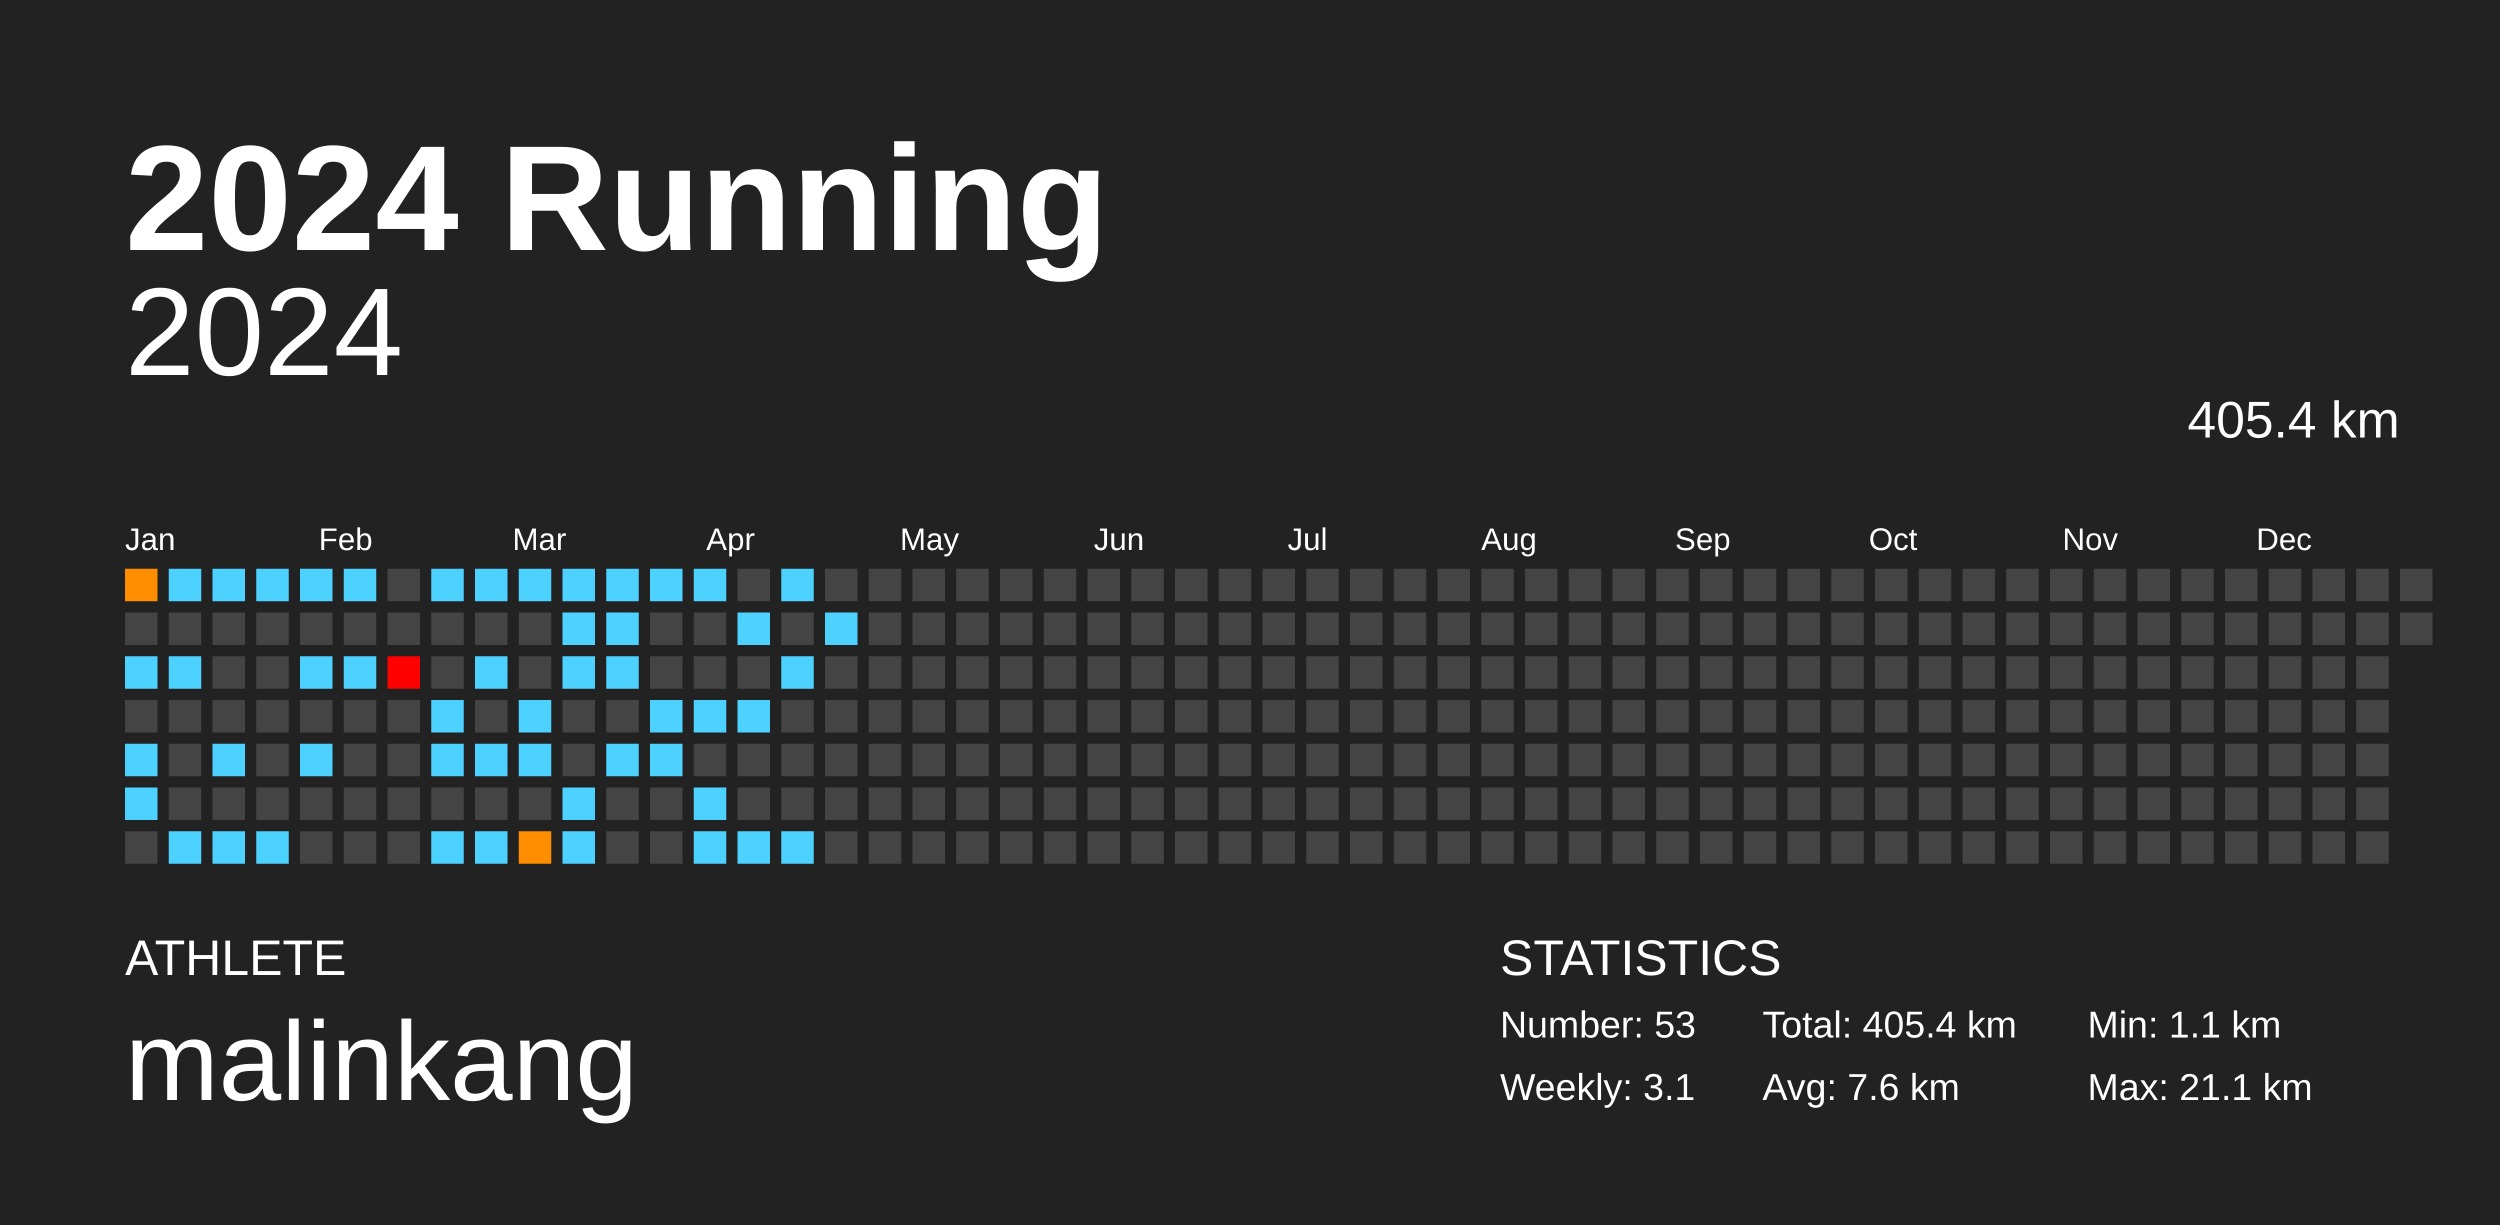
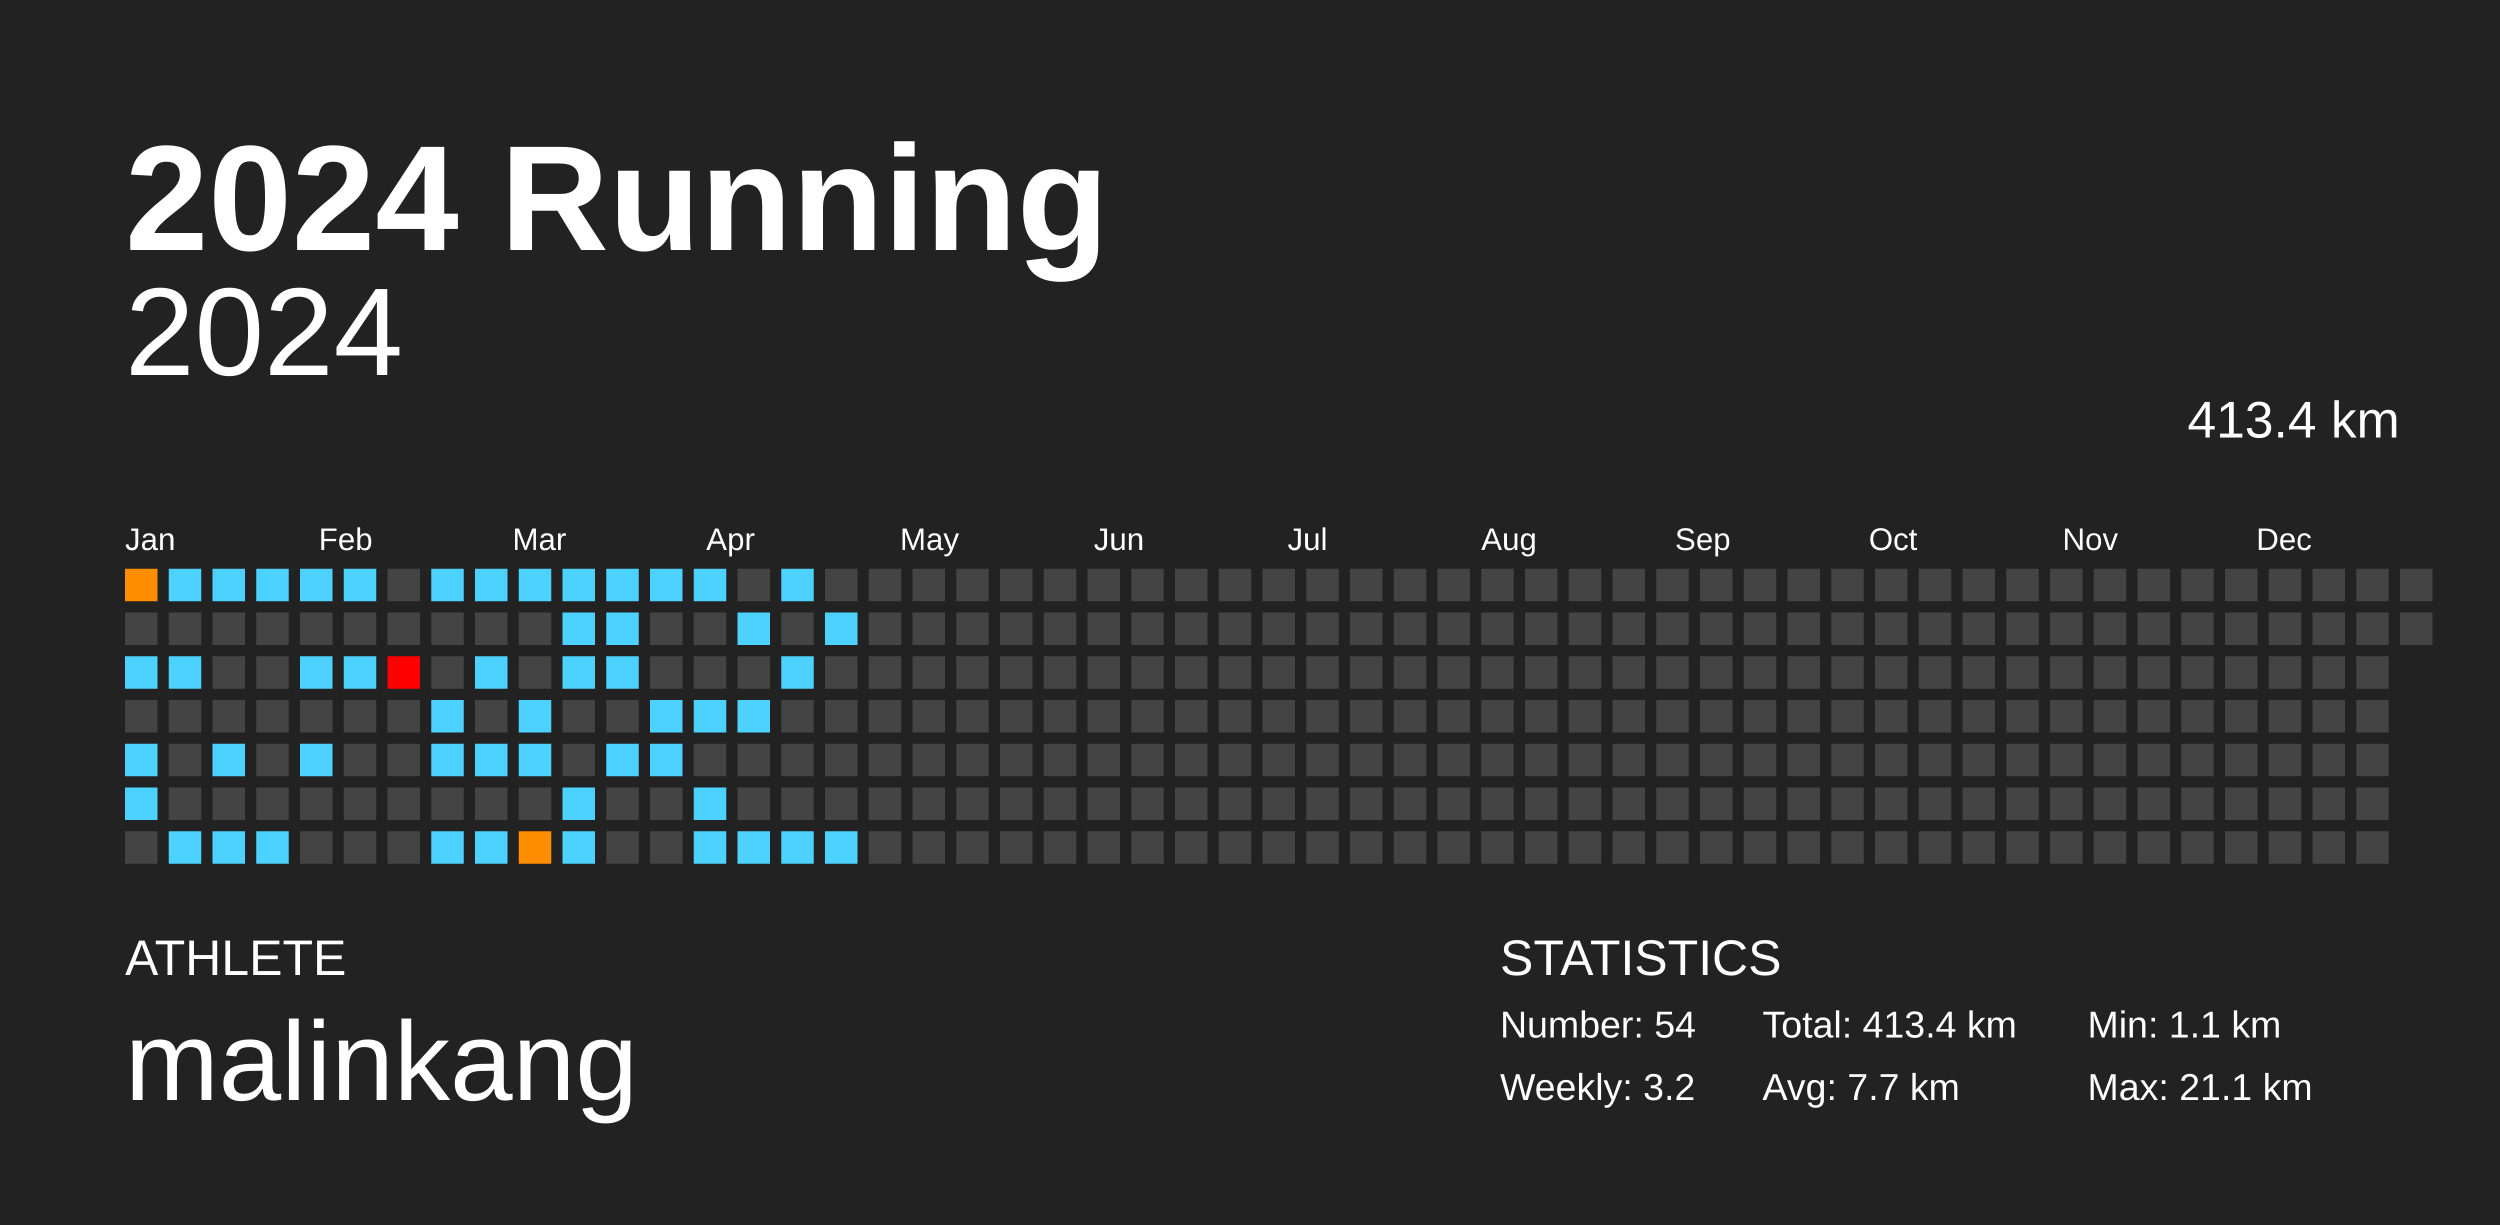
<svg xmlns="http://www.w3.org/2000/svg" baseProfile="full" height="98mm" version="1.1" viewBox="0,0,200,98" width="200mm">
  <defs />
  <rect fill="#222222" height="98" width="200" x="0" y="0" />
  <text fill="#FFFFFF" style="font-size:12px; font-family:Arial; font-weight:bold;" x="10" y="20">2024 Running</text>
  <text fill="#FFFFFF" style="font-size:4px; font-family:Arial" x="10" y="78">ATHLETE</text>
  <text fill="#FFFFFF" style="font-size:9px; font-family:Arial" x="10" y="88">malinkang</text>
  <text fill="#FFFFFF" style="font-size:4px; font-family:Arial" x="120" y="78">STATISTICS</text>
-   <text fill="#FFFFFF" style="font-size:3px; font-family:Arial" x="120" y="83">Number: 53</text>
-   <text fill="#FFFFFF" style="font-size:3px; font-family:Arial" x="120" y="88">Weekly: 3.1</text>
-   <text fill="#FFFFFF" style="font-size:3px; font-family:Arial" x="141" y="83">Total: 405.4 km</text>
-   <text fill="#FFFFFF" style="font-size:3px; font-family:Arial" x="141" y="88">Avg: 7.6 km</text>
+   <text fill="#FFFFFF" style="font-size:3px; font-family:Arial" x="120" y="83">Number: 54</text>
+   <text fill="#FFFFFF" style="font-size:3px; font-family:Arial" x="120" y="88">Weekly: 3.2</text>
+   <text fill="#FFFFFF" style="font-size:3px; font-family:Arial" x="141" y="83">Total: 413.4 km</text>
+   <text fill="#FFFFFF" style="font-size:3px; font-family:Arial" x="141" y="88">Avg: 7.7 km</text>
  <text fill="#FFFFFF" style="font-size:3px; font-family:Arial" x="167" y="83">Min: 1.1 km</text>
  <text fill="#FFFFFF" style="font-size:3px; font-family:Arial" x="167" y="88">Max: 21.1 km</text>
  <text alignment-baseline="hanging" fill="#FFFFFF" style="font-size:10.0px; font-family:Arial;" x="10" y="30">2024</text>
-   <text alignment-baseline="hanging" fill="#FFFFFF" style="font-size:4.125px; font-family:Arial;" x="175" y="35">405.4 km</text>
+   <text alignment-baseline="hanging" fill="#FFFFFF" style="font-size:4.125px; font-family:Arial;" x="175" y="35">413.4 km</text>
  <text fill="#FFFFFF" style="font-size:2.5px; font-family:Arial" x="10.0" y="44">Jan</text>
  <text fill="#FFFFFF" style="font-size:2.5px; font-family:Arial" x="25.5" y="44">Feb</text>
  <text fill="#FFFFFF" style="font-size:2.5px; font-family:Arial" x="41.0" y="44">Mar</text>
  <text fill="#FFFFFF" style="font-size:2.5px; font-family:Arial" x="56.5" y="44">Apr</text>
  <text fill="#FFFFFF" style="font-size:2.5px; font-family:Arial" x="72.0" y="44">May</text>
  <text fill="#FFFFFF" style="font-size:2.5px; font-family:Arial" x="87.5" y="44">Jun</text>
  <text fill="#FFFFFF" style="font-size:2.5px; font-family:Arial" x="103.0" y="44">Jul</text>
  <text fill="#FFFFFF" style="font-size:2.5px; font-family:Arial" x="118.5" y="44">Aug</text>
  <text fill="#FFFFFF" style="font-size:2.5px; font-family:Arial" x="134.0" y="44">Sep</text>
  <text fill="#FFFFFF" style="font-size:2.5px; font-family:Arial" x="149.5" y="44">Oct</text>
  <text fill="#FFFFFF" style="font-size:2.5px; font-family:Arial" x="165.0" y="44">Nov</text>
  <text fill="#FFFFFF" style="font-size:2.5px; font-family:Arial" x="180.5" y="44">Dec</text>
  <rect fill="#ff8d00" height="2.6" width="2.6" x="10.0" y="45.5" />
  <rect fill="#444444" height="2.6" width="2.6" x="10.0" y="49.0" />
  <rect fill="#4dd2ff" height="2.6" width="2.6" x="10.0" y="52.5" />
  <rect fill="#444444" height="2.6" width="2.6" x="10.0" y="56.0" />
  <rect fill="#4dd2ff" height="2.6" width="2.6" x="10.0" y="59.5" />
  <rect fill="#4dd2ff" height="2.6" width="2.6" x="10.0" y="63.0" />
  <rect fill="#444444" height="2.6" width="2.6" x="10.0" y="66.5" />
  <rect fill="#4dd2ff" height="2.6" width="2.6" x="13.5" y="45.5" />
  <rect fill="#444444" height="2.6" width="2.6" x="13.5" y="49.0" />
  <rect fill="#4dd2ff" height="2.6" width="2.6" x="13.5" y="52.5" />
  <rect fill="#444444" height="2.6" width="2.6" x="13.5" y="56.0" />
  <rect fill="#444444" height="2.6" width="2.6" x="13.5" y="59.5" />
  <rect fill="#444444" height="2.6" width="2.6" x="13.5" y="63.0" />
  <rect fill="#4dd2ff" height="2.6" width="2.6" x="13.5" y="66.5" />
  <rect fill="#4dd2ff" height="2.6" width="2.6" x="17.0" y="45.5" />
  <rect fill="#444444" height="2.6" width="2.6" x="17.0" y="49.0" />
  <rect fill="#444444" height="2.6" width="2.6" x="17.0" y="52.5" />
  <rect fill="#444444" height="2.6" width="2.6" x="17.0" y="56.0" />
  <rect fill="#4dd2ff" height="2.6" width="2.6" x="17.0" y="59.5" />
  <rect fill="#444444" height="2.6" width="2.6" x="17.0" y="63.0" />
  <rect fill="#4dd2ff" height="2.6" width="2.6" x="17.0" y="66.5" />
  <rect fill="#4dd2ff" height="2.6" width="2.6" x="20.5" y="45.5" />
  <rect fill="#444444" height="2.6" width="2.6" x="20.5" y="49.0" />
  <rect fill="#444444" height="2.6" width="2.6" x="20.5" y="52.5" />
  <rect fill="#444444" height="2.6" width="2.6" x="20.5" y="56.0" />
  <rect fill="#444444" height="2.6" width="2.6" x="20.5" y="59.5" />
  <rect fill="#444444" height="2.6" width="2.6" x="20.5" y="63.0" />
  <rect fill="#4dd2ff" height="2.6" width="2.6" x="20.5" y="66.5" />
  <rect fill="#4dd2ff" height="2.6" width="2.6" x="24.0" y="45.5" />
  <rect fill="#444444" height="2.6" width="2.6" x="24.0" y="49.0" />
  <rect fill="#4dd2ff" height="2.6" width="2.6" x="24.0" y="52.5" />
  <rect fill="#444444" height="2.6" width="2.6" x="24.0" y="56.0" />
  <rect fill="#4dd2ff" height="2.6" width="2.6" x="24.0" y="59.5" />
  <rect fill="#444444" height="2.6" width="2.6" x="24.0" y="63.0" />
  <rect fill="#444444" height="2.6" width="2.6" x="24.0" y="66.5" />
  <rect fill="#4dd2ff" height="2.6" width="2.6" x="27.5" y="45.5" />
  <rect fill="#444444" height="2.6" width="2.6" x="27.5" y="49.0" />
  <rect fill="#4dd2ff" height="2.6" width="2.6" x="27.5" y="52.5" />
  <rect fill="#444444" height="2.6" width="2.6" x="27.5" y="56.0" />
  <rect fill="#444444" height="2.6" width="2.6" x="27.5" y="59.5" />
  <rect fill="#444444" height="2.6" width="2.6" x="27.5" y="63.0" />
  <rect fill="#444444" height="2.6" width="2.6" x="27.5" y="66.5" />
  <rect fill="#444444" height="2.6" width="2.6" x="31.0" y="45.5" />
  <rect fill="#444444" height="2.6" width="2.6" x="31.0" y="49.0" />
  <rect fill="red" height="2.6" width="2.6" x="31.0" y="52.5" />
  <rect fill="#444444" height="2.6" width="2.6" x="31.0" y="56.0" />
  <rect fill="#444444" height="2.6" width="2.6" x="31.0" y="59.5" />
  <rect fill="#444444" height="2.6" width="2.6" x="31.0" y="63.0" />
  <rect fill="#444444" height="2.6" width="2.6" x="31.0" y="66.5" />
  <rect fill="#4dd2ff" height="2.6" width="2.6" x="34.5" y="45.5" />
  <rect fill="#444444" height="2.6" width="2.6" x="34.5" y="49.0" />
  <rect fill="#444444" height="2.6" width="2.6" x="34.5" y="52.5" />
  <rect fill="#4dd2ff" height="2.6" width="2.6" x="34.5" y="56.0" />
  <rect fill="#4dd2ff" height="2.6" width="2.6" x="34.5" y="59.5" />
  <rect fill="#444444" height="2.6" width="2.6" x="34.5" y="63.0" />
  <rect fill="#4dd2ff" height="2.6" width="2.6" x="34.5" y="66.5" />
  <rect fill="#4dd2ff" height="2.6" width="2.6" x="38.0" y="45.5" />
  <rect fill="#444444" height="2.6" width="2.6" x="38.0" y="49.0" />
  <rect fill="#4dd2ff" height="2.6" width="2.6" x="38.0" y="52.5" />
  <rect fill="#444444" height="2.6" width="2.6" x="38.0" y="56.0" />
  <rect fill="#4dd2ff" height="2.6" width="2.6" x="38.0" y="59.5" />
  <rect fill="#444444" height="2.6" width="2.6" x="38.0" y="63.0" />
  <rect fill="#4dd2ff" height="2.6" width="2.6" x="38.0" y="66.5" />
  <rect fill="#4dd2ff" height="2.6" width="2.6" x="41.5" y="45.5" />
  <rect fill="#444444" height="2.6" width="2.6" x="41.5" y="49.0" />
  <rect fill="#444444" height="2.6" width="2.6" x="41.5" y="52.5" />
  <rect fill="#4dd2ff" height="2.6" width="2.6" x="41.5" y="56.0" />
  <rect fill="#4dd2ff" height="2.6" width="2.6" x="41.5" y="59.5" />
  <rect fill="#444444" height="2.6" width="2.6" x="41.5" y="63.0" />
  <rect fill="#ff8d00" height="2.6" width="2.6" x="41.5" y="66.5" />
  <rect fill="#4dd2ff" height="2.6" width="2.6" x="45.0" y="45.5" />
  <rect fill="#4dd2ff" height="2.6" width="2.6" x="45.0" y="49.0" />
  <rect fill="#4dd2ff" height="2.6" width="2.6" x="45.0" y="52.5" />
  <rect fill="#444444" height="2.6" width="2.6" x="45.0" y="56.0" />
  <rect fill="#444444" height="2.6" width="2.6" x="45.0" y="59.5" />
  <rect fill="#4dd2ff" height="2.6" width="2.6" x="45.0" y="63.0" />
  <rect fill="#4dd2ff" height="2.6" width="2.6" x="45.0" y="66.5" />
  <rect fill="#4dd2ff" height="2.6" width="2.6" x="48.5" y="45.5" />
  <rect fill="#4dd2ff" height="2.6" width="2.6" x="48.5" y="49.0" />
  <rect fill="#4dd2ff" height="2.6" width="2.6" x="48.5" y="52.5" />
  <rect fill="#444444" height="2.6" width="2.6" x="48.5" y="56.0" />
  <rect fill="#4dd2ff" height="2.6" width="2.6" x="48.5" y="59.5" />
  <rect fill="#444444" height="2.6" width="2.6" x="48.5" y="63.0" />
  <rect fill="#444444" height="2.6" width="2.6" x="48.5" y="66.5" />
  <rect fill="#4dd2ff" height="2.6" width="2.6" x="52.0" y="45.5" />
  <rect fill="#444444" height="2.6" width="2.6" x="52.0" y="49.0" />
  <rect fill="#444444" height="2.6" width="2.6" x="52.0" y="52.5" />
  <rect fill="#4dd2ff" height="2.6" width="2.6" x="52.0" y="56.0" />
  <rect fill="#4dd2ff" height="2.6" width="2.6" x="52.0" y="59.5" />
  <rect fill="#444444" height="2.6" width="2.6" x="52.0" y="63.0" />
  <rect fill="#444444" height="2.6" width="2.6" x="52.0" y="66.5" />
  <rect fill="#4dd2ff" height="2.6" width="2.6" x="55.5" y="45.5" />
  <rect fill="#444444" height="2.6" width="2.6" x="55.5" y="49.0" />
  <rect fill="#444444" height="2.6" width="2.6" x="55.5" y="52.5" />
  <rect fill="#4dd2ff" height="2.6" width="2.6" x="55.5" y="56.0" />
  <rect fill="#444444" height="2.6" width="2.6" x="55.5" y="59.5" />
  <rect fill="#4dd2ff" height="2.6" width="2.6" x="55.5" y="63.0" />
  <rect fill="#4dd2ff" height="2.6" width="2.6" x="55.5" y="66.5" />
  <rect fill="#444444" height="2.6" width="2.6" x="59.0" y="45.5" />
  <rect fill="#4dd2ff" height="2.6" width="2.6" x="59.0" y="49.0" />
  <rect fill="#444444" height="2.6" width="2.6" x="59.0" y="52.5" />
  <rect fill="#4dd2ff" height="2.6" width="2.6" x="59.0" y="56.0" />
  <rect fill="#444444" height="2.6" width="2.6" x="59.0" y="59.5" />
  <rect fill="#444444" height="2.6" width="2.6" x="59.0" y="63.0" />
  <rect fill="#4dd2ff" height="2.6" width="2.6" x="59.0" y="66.5" />
  <rect fill="#4dd2ff" height="2.6" width="2.6" x="62.5" y="45.5" />
  <rect fill="#444444" height="2.6" width="2.6" x="62.5" y="49.0" />
  <rect fill="#4dd2ff" height="2.6" width="2.6" x="62.5" y="52.5" />
  <rect fill="#444444" height="2.6" width="2.6" x="62.5" y="56.0" />
  <rect fill="#444444" height="2.6" width="2.6" x="62.5" y="59.5" />
  <rect fill="#444444" height="2.6" width="2.6" x="62.5" y="63.0" />
  <rect fill="#4dd2ff" height="2.6" width="2.6" x="62.5" y="66.5" />
  <rect fill="#444444" height="2.6" width="2.6" x="66.0" y="45.5" />
  <rect fill="#4dd2ff" height="2.6" width="2.6" x="66.0" y="49.0" />
  <rect fill="#444444" height="2.6" width="2.6" x="66.0" y="52.5" />
  <rect fill="#444444" height="2.6" width="2.6" x="66.0" y="56.0" />
  <rect fill="#444444" height="2.6" width="2.6" x="66.0" y="59.5" />
  <rect fill="#444444" height="2.6" width="2.6" x="66.0" y="63.0" />
-   <rect fill="#444444" height="2.6" width="2.6" x="66.0" y="66.5" />
+   <rect fill="#4dd2ff" height="2.6" width="2.6" x="66.0" y="66.5" />
  <rect fill="#444444" height="2.6" width="2.6" x="69.5" y="45.5" />
  <rect fill="#444444" height="2.6" width="2.6" x="69.5" y="49.0" />
  <rect fill="#444444" height="2.6" width="2.6" x="69.5" y="52.5" />
  <rect fill="#444444" height="2.6" width="2.6" x="69.5" y="56.0" />
  <rect fill="#444444" height="2.6" width="2.6" x="69.5" y="59.5" />
  <rect fill="#444444" height="2.6" width="2.6" x="69.5" y="63.0" />
  <rect fill="#444444" height="2.6" width="2.6" x="69.5" y="66.5" />
  <rect fill="#444444" height="2.6" width="2.6" x="73.0" y="45.5" />
  <rect fill="#444444" height="2.6" width="2.6" x="73.0" y="49.0" />
  <rect fill="#444444" height="2.6" width="2.6" x="73.0" y="52.5" />
  <rect fill="#444444" height="2.6" width="2.6" x="73.0" y="56.0" />
  <rect fill="#444444" height="2.6" width="2.6" x="73.0" y="59.5" />
  <rect fill="#444444" height="2.6" width="2.6" x="73.0" y="63.0" />
  <rect fill="#444444" height="2.6" width="2.6" x="73.0" y="66.5" />
  <rect fill="#444444" height="2.6" width="2.6" x="76.5" y="45.5" />
  <rect fill="#444444" height="2.6" width="2.6" x="76.5" y="49.0" />
  <rect fill="#444444" height="2.6" width="2.6" x="76.5" y="52.5" />
  <rect fill="#444444" height="2.6" width="2.6" x="76.5" y="56.0" />
  <rect fill="#444444" height="2.6" width="2.6" x="76.5" y="59.5" />
  <rect fill="#444444" height="2.6" width="2.6" x="76.5" y="63.0" />
  <rect fill="#444444" height="2.6" width="2.6" x="76.5" y="66.5" />
  <rect fill="#444444" height="2.6" width="2.6" x="80.0" y="45.5" />
  <rect fill="#444444" height="2.6" width="2.6" x="80.0" y="49.0" />
  <rect fill="#444444" height="2.6" width="2.6" x="80.0" y="52.5" />
  <rect fill="#444444" height="2.6" width="2.6" x="80.0" y="56.0" />
  <rect fill="#444444" height="2.6" width="2.6" x="80.0" y="59.5" />
  <rect fill="#444444" height="2.6" width="2.6" x="80.0" y="63.0" />
  <rect fill="#444444" height="2.6" width="2.6" x="80.0" y="66.5" />
  <rect fill="#444444" height="2.6" width="2.6" x="83.5" y="45.5" />
  <rect fill="#444444" height="2.6" width="2.6" x="83.5" y="49.0" />
  <rect fill="#444444" height="2.6" width="2.6" x="83.5" y="52.5" />
  <rect fill="#444444" height="2.6" width="2.6" x="83.5" y="56.0" />
  <rect fill="#444444" height="2.6" width="2.6" x="83.5" y="59.5" />
  <rect fill="#444444" height="2.6" width="2.6" x="83.5" y="63.0" />
  <rect fill="#444444" height="2.6" width="2.6" x="83.5" y="66.5" />
  <rect fill="#444444" height="2.6" width="2.6" x="87.0" y="45.5" />
  <rect fill="#444444" height="2.6" width="2.6" x="87.0" y="49.0" />
  <rect fill="#444444" height="2.6" width="2.6" x="87.0" y="52.5" />
  <rect fill="#444444" height="2.6" width="2.6" x="87.0" y="56.0" />
  <rect fill="#444444" height="2.6" width="2.6" x="87.0" y="59.5" />
  <rect fill="#444444" height="2.6" width="2.6" x="87.0" y="63.0" />
  <rect fill="#444444" height="2.6" width="2.6" x="87.0" y="66.5" />
  <rect fill="#444444" height="2.6" width="2.6" x="90.5" y="45.5" />
  <rect fill="#444444" height="2.6" width="2.6" x="90.5" y="49.0" />
  <rect fill="#444444" height="2.6" width="2.6" x="90.5" y="52.5" />
  <rect fill="#444444" height="2.6" width="2.6" x="90.5" y="56.0" />
  <rect fill="#444444" height="2.6" width="2.6" x="90.5" y="59.5" />
  <rect fill="#444444" height="2.6" width="2.6" x="90.5" y="63.0" />
  <rect fill="#444444" height="2.6" width="2.6" x="90.5" y="66.5" />
  <rect fill="#444444" height="2.6" width="2.6" x="94.0" y="45.5" />
  <rect fill="#444444" height="2.6" width="2.6" x="94.0" y="49.0" />
  <rect fill="#444444" height="2.6" width="2.6" x="94.0" y="52.5" />
  <rect fill="#444444" height="2.6" width="2.6" x="94.0" y="56.0" />
  <rect fill="#444444" height="2.6" width="2.6" x="94.0" y="59.5" />
  <rect fill="#444444" height="2.6" width="2.6" x="94.0" y="63.0" />
  <rect fill="#444444" height="2.6" width="2.6" x="94.0" y="66.5" />
  <rect fill="#444444" height="2.6" width="2.6" x="97.5" y="45.5" />
  <rect fill="#444444" height="2.6" width="2.6" x="97.5" y="49.0" />
  <rect fill="#444444" height="2.6" width="2.6" x="97.5" y="52.5" />
  <rect fill="#444444" height="2.6" width="2.6" x="97.5" y="56.0" />
  <rect fill="#444444" height="2.6" width="2.6" x="97.5" y="59.5" />
  <rect fill="#444444" height="2.6" width="2.6" x="97.5" y="63.0" />
  <rect fill="#444444" height="2.6" width="2.6" x="97.5" y="66.5" />
  <rect fill="#444444" height="2.6" width="2.6" x="101.0" y="45.5" />
  <rect fill="#444444" height="2.6" width="2.6" x="101.0" y="49.0" />
  <rect fill="#444444" height="2.6" width="2.6" x="101.0" y="52.5" />
  <rect fill="#444444" height="2.6" width="2.6" x="101.0" y="56.0" />
  <rect fill="#444444" height="2.6" width="2.6" x="101.0" y="59.5" />
  <rect fill="#444444" height="2.6" width="2.6" x="101.0" y="63.0" />
  <rect fill="#444444" height="2.6" width="2.6" x="101.0" y="66.5" />
  <rect fill="#444444" height="2.6" width="2.6" x="104.5" y="45.5" />
  <rect fill="#444444" height="2.6" width="2.6" x="104.5" y="49.0" />
  <rect fill="#444444" height="2.6" width="2.6" x="104.5" y="52.5" />
  <rect fill="#444444" height="2.6" width="2.6" x="104.5" y="56.0" />
  <rect fill="#444444" height="2.6" width="2.6" x="104.5" y="59.5" />
  <rect fill="#444444" height="2.6" width="2.6" x="104.5" y="63.0" />
  <rect fill="#444444" height="2.6" width="2.6" x="104.5" y="66.5" />
  <rect fill="#444444" height="2.6" width="2.6" x="108.0" y="45.5" />
  <rect fill="#444444" height="2.6" width="2.6" x="108.0" y="49.0" />
  <rect fill="#444444" height="2.6" width="2.6" x="108.0" y="52.5" />
  <rect fill="#444444" height="2.6" width="2.6" x="108.0" y="56.0" />
  <rect fill="#444444" height="2.6" width="2.6" x="108.0" y="59.5" />
  <rect fill="#444444" height="2.6" width="2.6" x="108.0" y="63.0" />
  <rect fill="#444444" height="2.6" width="2.6" x="108.0" y="66.5" />
  <rect fill="#444444" height="2.6" width="2.6" x="111.5" y="45.5" />
  <rect fill="#444444" height="2.6" width="2.6" x="111.5" y="49.0" />
  <rect fill="#444444" height="2.6" width="2.6" x="111.5" y="52.5" />
  <rect fill="#444444" height="2.6" width="2.6" x="111.5" y="56.0" />
  <rect fill="#444444" height="2.6" width="2.6" x="111.5" y="59.5" />
  <rect fill="#444444" height="2.6" width="2.6" x="111.5" y="63.0" />
  <rect fill="#444444" height="2.6" width="2.6" x="111.5" y="66.5" />
  <rect fill="#444444" height="2.6" width="2.6" x="115.0" y="45.5" />
  <rect fill="#444444" height="2.6" width="2.6" x="115.0" y="49.0" />
  <rect fill="#444444" height="2.6" width="2.6" x="115.0" y="52.5" />
  <rect fill="#444444" height="2.6" width="2.6" x="115.0" y="56.0" />
  <rect fill="#444444" height="2.6" width="2.6" x="115.0" y="59.5" />
  <rect fill="#444444" height="2.6" width="2.6" x="115.0" y="63.0" />
  <rect fill="#444444" height="2.6" width="2.6" x="115.0" y="66.5" />
  <rect fill="#444444" height="2.6" width="2.6" x="118.5" y="45.5" />
  <rect fill="#444444" height="2.6" width="2.6" x="118.5" y="49.0" />
  <rect fill="#444444" height="2.6" width="2.6" x="118.5" y="52.5" />
  <rect fill="#444444" height="2.6" width="2.6" x="118.5" y="56.0" />
  <rect fill="#444444" height="2.6" width="2.6" x="118.5" y="59.5" />
  <rect fill="#444444" height="2.6" width="2.6" x="118.5" y="63.0" />
  <rect fill="#444444" height="2.6" width="2.6" x="118.5" y="66.5" />
  <rect fill="#444444" height="2.6" width="2.6" x="122.0" y="45.5" />
  <rect fill="#444444" height="2.6" width="2.6" x="122.0" y="49.0" />
  <rect fill="#444444" height="2.6" width="2.6" x="122.0" y="52.5" />
  <rect fill="#444444" height="2.6" width="2.6" x="122.0" y="56.0" />
  <rect fill="#444444" height="2.6" width="2.6" x="122.0" y="59.5" />
  <rect fill="#444444" height="2.6" width="2.6" x="122.0" y="63.0" />
  <rect fill="#444444" height="2.6" width="2.6" x="122.0" y="66.5" />
  <rect fill="#444444" height="2.6" width="2.6" x="125.5" y="45.5" />
  <rect fill="#444444" height="2.6" width="2.6" x="125.5" y="49.0" />
  <rect fill="#444444" height="2.6" width="2.6" x="125.5" y="52.5" />
  <rect fill="#444444" height="2.6" width="2.6" x="125.5" y="56.0" />
  <rect fill="#444444" height="2.6" width="2.6" x="125.5" y="59.5" />
  <rect fill="#444444" height="2.6" width="2.6" x="125.5" y="63.0" />
  <rect fill="#444444" height="2.6" width="2.6" x="125.5" y="66.5" />
  <rect fill="#444444" height="2.6" width="2.6" x="129.0" y="45.5" />
  <rect fill="#444444" height="2.6" width="2.6" x="129.0" y="49.0" />
  <rect fill="#444444" height="2.6" width="2.6" x="129.0" y="52.5" />
  <rect fill="#444444" height="2.6" width="2.6" x="129.0" y="56.0" />
  <rect fill="#444444" height="2.6" width="2.6" x="129.0" y="59.5" />
  <rect fill="#444444" height="2.6" width="2.6" x="129.0" y="63.0" />
  <rect fill="#444444" height="2.6" width="2.6" x="129.0" y="66.5" />
  <rect fill="#444444" height="2.6" width="2.6" x="132.5" y="45.5" />
  <rect fill="#444444" height="2.6" width="2.6" x="132.5" y="49.0" />
  <rect fill="#444444" height="2.6" width="2.6" x="132.5" y="52.5" />
  <rect fill="#444444" height="2.6" width="2.6" x="132.5" y="56.0" />
  <rect fill="#444444" height="2.6" width="2.6" x="132.5" y="59.5" />
  <rect fill="#444444" height="2.6" width="2.6" x="132.5" y="63.0" />
  <rect fill="#444444" height="2.6" width="2.6" x="132.5" y="66.5" />
  <rect fill="#444444" height="2.6" width="2.6" x="136.0" y="45.5" />
  <rect fill="#444444" height="2.6" width="2.6" x="136.0" y="49.0" />
  <rect fill="#444444" height="2.6" width="2.6" x="136.0" y="52.5" />
  <rect fill="#444444" height="2.6" width="2.6" x="136.0" y="56.0" />
  <rect fill="#444444" height="2.6" width="2.6" x="136.0" y="59.5" />
  <rect fill="#444444" height="2.6" width="2.6" x="136.0" y="63.0" />
  <rect fill="#444444" height="2.6" width="2.6" x="136.0" y="66.5" />
  <rect fill="#444444" height="2.6" width="2.6" x="139.5" y="45.5" />
  <rect fill="#444444" height="2.6" width="2.6" x="139.5" y="49.0" />
  <rect fill="#444444" height="2.6" width="2.6" x="139.5" y="52.5" />
  <rect fill="#444444" height="2.6" width="2.6" x="139.5" y="56.0" />
  <rect fill="#444444" height="2.6" width="2.6" x="139.5" y="59.5" />
  <rect fill="#444444" height="2.6" width="2.6" x="139.5" y="63.0" />
  <rect fill="#444444" height="2.6" width="2.6" x="139.5" y="66.5" />
  <rect fill="#444444" height="2.6" width="2.6" x="143.0" y="45.5" />
  <rect fill="#444444" height="2.6" width="2.6" x="143.0" y="49.0" />
  <rect fill="#444444" height="2.6" width="2.6" x="143.0" y="52.5" />
  <rect fill="#444444" height="2.6" width="2.6" x="143.0" y="56.0" />
  <rect fill="#444444" height="2.6" width="2.6" x="143.0" y="59.5" />
  <rect fill="#444444" height="2.6" width="2.6" x="143.0" y="63.0" />
  <rect fill="#444444" height="2.6" width="2.6" x="143.0" y="66.5" />
  <rect fill="#444444" height="2.6" width="2.6" x="146.5" y="45.5" />
  <rect fill="#444444" height="2.6" width="2.6" x="146.5" y="49.0" />
  <rect fill="#444444" height="2.6" width="2.6" x="146.5" y="52.5" />
  <rect fill="#444444" height="2.6" width="2.6" x="146.5" y="56.0" />
  <rect fill="#444444" height="2.6" width="2.6" x="146.5" y="59.5" />
  <rect fill="#444444" height="2.6" width="2.6" x="146.5" y="63.0" />
  <rect fill="#444444" height="2.6" width="2.6" x="146.5" y="66.5" />
  <rect fill="#444444" height="2.6" width="2.6" x="150.0" y="45.5" />
  <rect fill="#444444" height="2.6" width="2.6" x="150.0" y="49.0" />
  <rect fill="#444444" height="2.6" width="2.6" x="150.0" y="52.5" />
  <rect fill="#444444" height="2.6" width="2.6" x="150.0" y="56.0" />
  <rect fill="#444444" height="2.6" width="2.6" x="150.0" y="59.5" />
  <rect fill="#444444" height="2.6" width="2.6" x="150.0" y="63.0" />
  <rect fill="#444444" height="2.6" width="2.6" x="150.0" y="66.5" />
  <rect fill="#444444" height="2.6" width="2.6" x="153.5" y="45.5" />
  <rect fill="#444444" height="2.6" width="2.6" x="153.5" y="49.0" />
  <rect fill="#444444" height="2.6" width="2.6" x="153.5" y="52.5" />
  <rect fill="#444444" height="2.6" width="2.6" x="153.5" y="56.0" />
  <rect fill="#444444" height="2.6" width="2.6" x="153.5" y="59.5" />
  <rect fill="#444444" height="2.6" width="2.6" x="153.5" y="63.0" />
  <rect fill="#444444" height="2.6" width="2.6" x="153.5" y="66.5" />
  <rect fill="#444444" height="2.6" width="2.6" x="157.0" y="45.5" />
  <rect fill="#444444" height="2.6" width="2.6" x="157.0" y="49.0" />
  <rect fill="#444444" height="2.6" width="2.6" x="157.0" y="52.5" />
  <rect fill="#444444" height="2.6" width="2.6" x="157.0" y="56.0" />
  <rect fill="#444444" height="2.6" width="2.6" x="157.0" y="59.5" />
  <rect fill="#444444" height="2.6" width="2.6" x="157.0" y="63.0" />
  <rect fill="#444444" height="2.6" width="2.6" x="157.0" y="66.5" />
  <rect fill="#444444" height="2.6" width="2.6" x="160.5" y="45.5" />
  <rect fill="#444444" height="2.6" width="2.6" x="160.5" y="49.0" />
  <rect fill="#444444" height="2.6" width="2.6" x="160.5" y="52.5" />
  <rect fill="#444444" height="2.6" width="2.6" x="160.5" y="56.0" />
  <rect fill="#444444" height="2.6" width="2.6" x="160.5" y="59.5" />
  <rect fill="#444444" height="2.6" width="2.6" x="160.5" y="63.0" />
  <rect fill="#444444" height="2.6" width="2.6" x="160.5" y="66.5" />
  <rect fill="#444444" height="2.6" width="2.6" x="164.0" y="45.5" />
  <rect fill="#444444" height="2.6" width="2.6" x="164.0" y="49.0" />
  <rect fill="#444444" height="2.6" width="2.6" x="164.0" y="52.5" />
  <rect fill="#444444" height="2.6" width="2.6" x="164.0" y="56.0" />
  <rect fill="#444444" height="2.6" width="2.6" x="164.0" y="59.5" />
  <rect fill="#444444" height="2.6" width="2.6" x="164.0" y="63.0" />
  <rect fill="#444444" height="2.6" width="2.6" x="164.0" y="66.5" />
  <rect fill="#444444" height="2.6" width="2.6" x="167.5" y="45.5" />
  <rect fill="#444444" height="2.6" width="2.6" x="167.5" y="49.0" />
  <rect fill="#444444" height="2.6" width="2.6" x="167.5" y="52.5" />
  <rect fill="#444444" height="2.6" width="2.6" x="167.5" y="56.0" />
  <rect fill="#444444" height="2.6" width="2.6" x="167.5" y="59.5" />
  <rect fill="#444444" height="2.6" width="2.6" x="167.5" y="63.0" />
  <rect fill="#444444" height="2.6" width="2.6" x="167.5" y="66.5" />
  <rect fill="#444444" height="2.6" width="2.6" x="171.0" y="45.5" />
  <rect fill="#444444" height="2.6" width="2.6" x="171.0" y="49.0" />
  <rect fill="#444444" height="2.6" width="2.6" x="171.0" y="52.5" />
  <rect fill="#444444" height="2.6" width="2.6" x="171.0" y="56.0" />
  <rect fill="#444444" height="2.6" width="2.6" x="171.0" y="59.5" />
  <rect fill="#444444" height="2.6" width="2.6" x="171.0" y="63.0" />
  <rect fill="#444444" height="2.6" width="2.6" x="171.0" y="66.5" />
  <rect fill="#444444" height="2.6" width="2.6" x="174.5" y="45.5" />
  <rect fill="#444444" height="2.6" width="2.6" x="174.5" y="49.0" />
  <rect fill="#444444" height="2.6" width="2.6" x="174.5" y="52.5" />
  <rect fill="#444444" height="2.6" width="2.6" x="174.5" y="56.0" />
  <rect fill="#444444" height="2.6" width="2.6" x="174.5" y="59.5" />
  <rect fill="#444444" height="2.6" width="2.6" x="174.5" y="63.0" />
  <rect fill="#444444" height="2.6" width="2.6" x="174.5" y="66.5" />
  <rect fill="#444444" height="2.6" width="2.6" x="178.0" y="45.5" />
  <rect fill="#444444" height="2.6" width="2.6" x="178.0" y="49.0" />
  <rect fill="#444444" height="2.6" width="2.6" x="178.0" y="52.5" />
  <rect fill="#444444" height="2.6" width="2.6" x="178.0" y="56.0" />
  <rect fill="#444444" height="2.6" width="2.6" x="178.0" y="59.5" />
  <rect fill="#444444" height="2.6" width="2.6" x="178.0" y="63.0" />
  <rect fill="#444444" height="2.6" width="2.6" x="178.0" y="66.5" />
  <rect fill="#444444" height="2.6" width="2.6" x="181.5" y="45.5" />
  <rect fill="#444444" height="2.6" width="2.6" x="181.5" y="49.0" />
  <rect fill="#444444" height="2.6" width="2.6" x="181.5" y="52.5" />
  <rect fill="#444444" height="2.6" width="2.6" x="181.5" y="56.0" />
  <rect fill="#444444" height="2.6" width="2.6" x="181.5" y="59.5" />
  <rect fill="#444444" height="2.6" width="2.6" x="181.5" y="63.0" />
  <rect fill="#444444" height="2.6" width="2.6" x="181.5" y="66.5" />
  <rect fill="#444444" height="2.6" width="2.6" x="185.0" y="45.5" />
  <rect fill="#444444" height="2.6" width="2.6" x="185.0" y="49.0" />
  <rect fill="#444444" height="2.6" width="2.6" x="185.0" y="52.5" />
  <rect fill="#444444" height="2.6" width="2.6" x="185.0" y="56.0" />
  <rect fill="#444444" height="2.6" width="2.6" x="185.0" y="59.5" />
  <rect fill="#444444" height="2.6" width="2.6" x="185.0" y="63.0" />
  <rect fill="#444444" height="2.6" width="2.6" x="185.0" y="66.5" />
  <rect fill="#444444" height="2.6" width="2.6" x="188.5" y="45.5" />
  <rect fill="#444444" height="2.6" width="2.6" x="188.5" y="49.0" />
  <rect fill="#444444" height="2.6" width="2.6" x="188.5" y="52.5" />
  <rect fill="#444444" height="2.6" width="2.6" x="188.5" y="56.0" />
  <rect fill="#444444" height="2.6" width="2.6" x="188.5" y="59.5" />
  <rect fill="#444444" height="2.6" width="2.6" x="188.5" y="63.0" />
  <rect fill="#444444" height="2.6" width="2.6" x="188.5" y="66.5" />
  <rect fill="#444444" height="2.6" width="2.6" x="192.0" y="45.5" />
  <rect fill="#444444" height="2.6" width="2.6" x="192.0" y="49.0" />
</svg>
